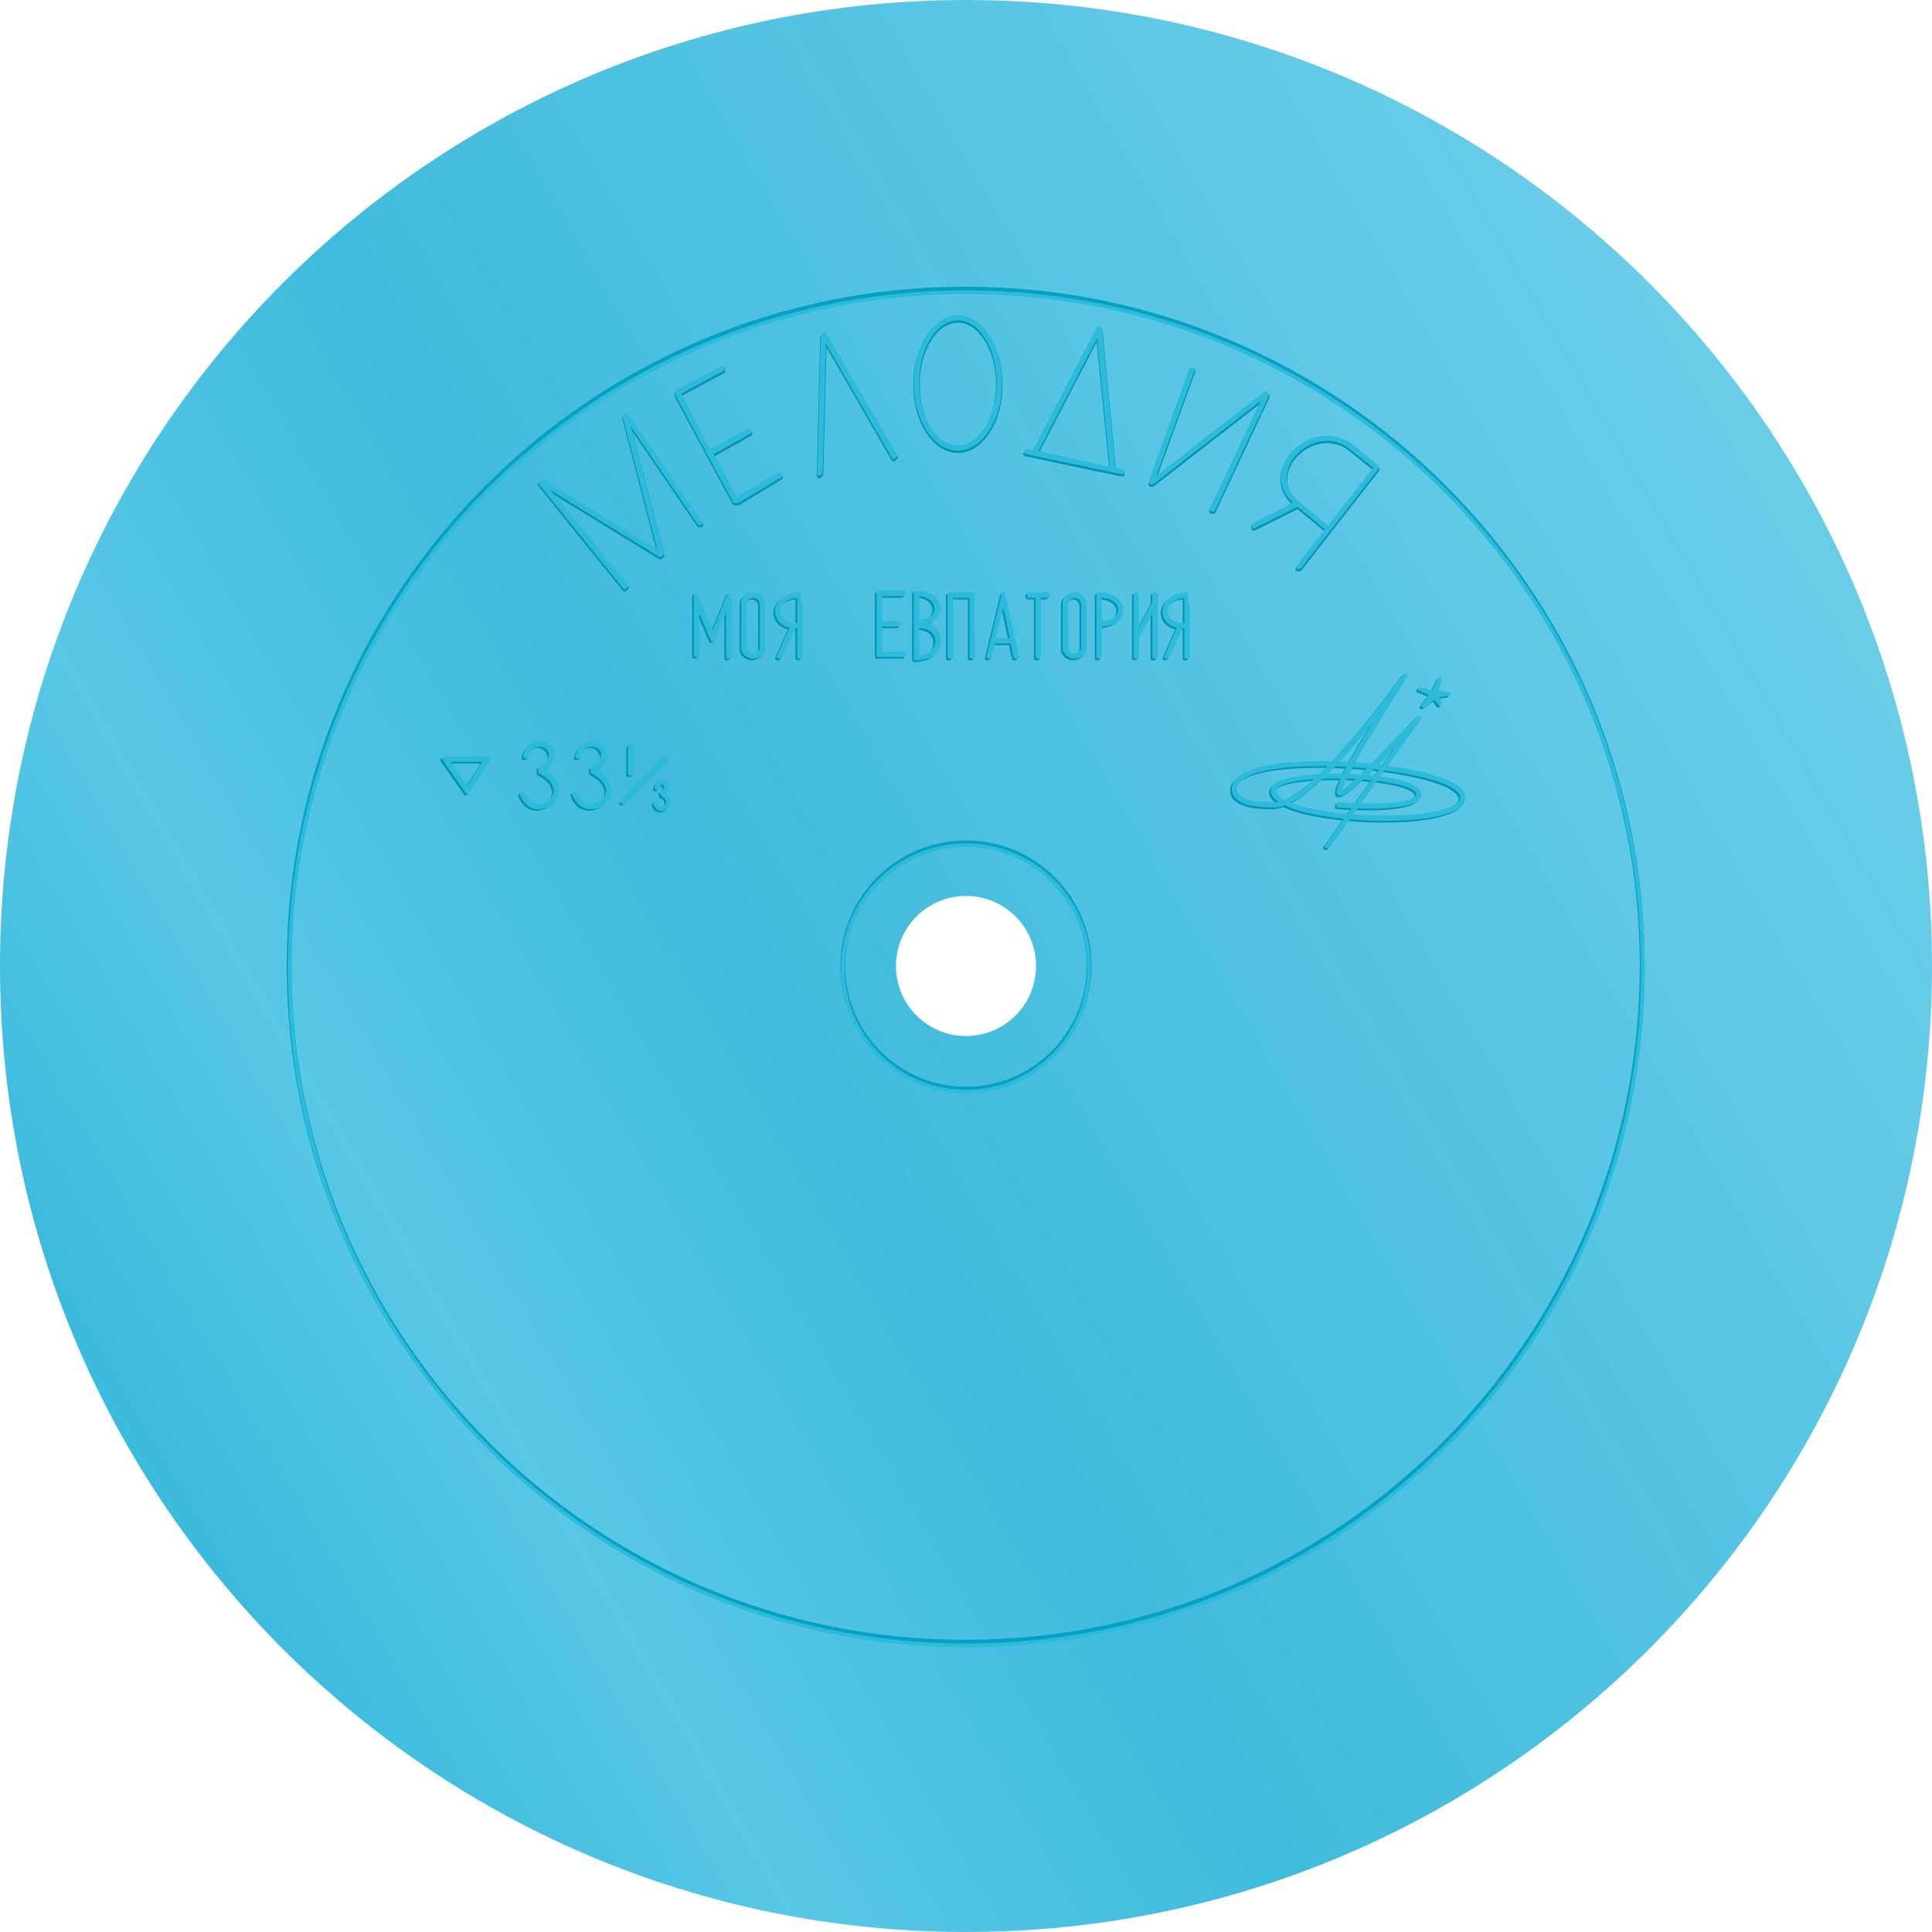
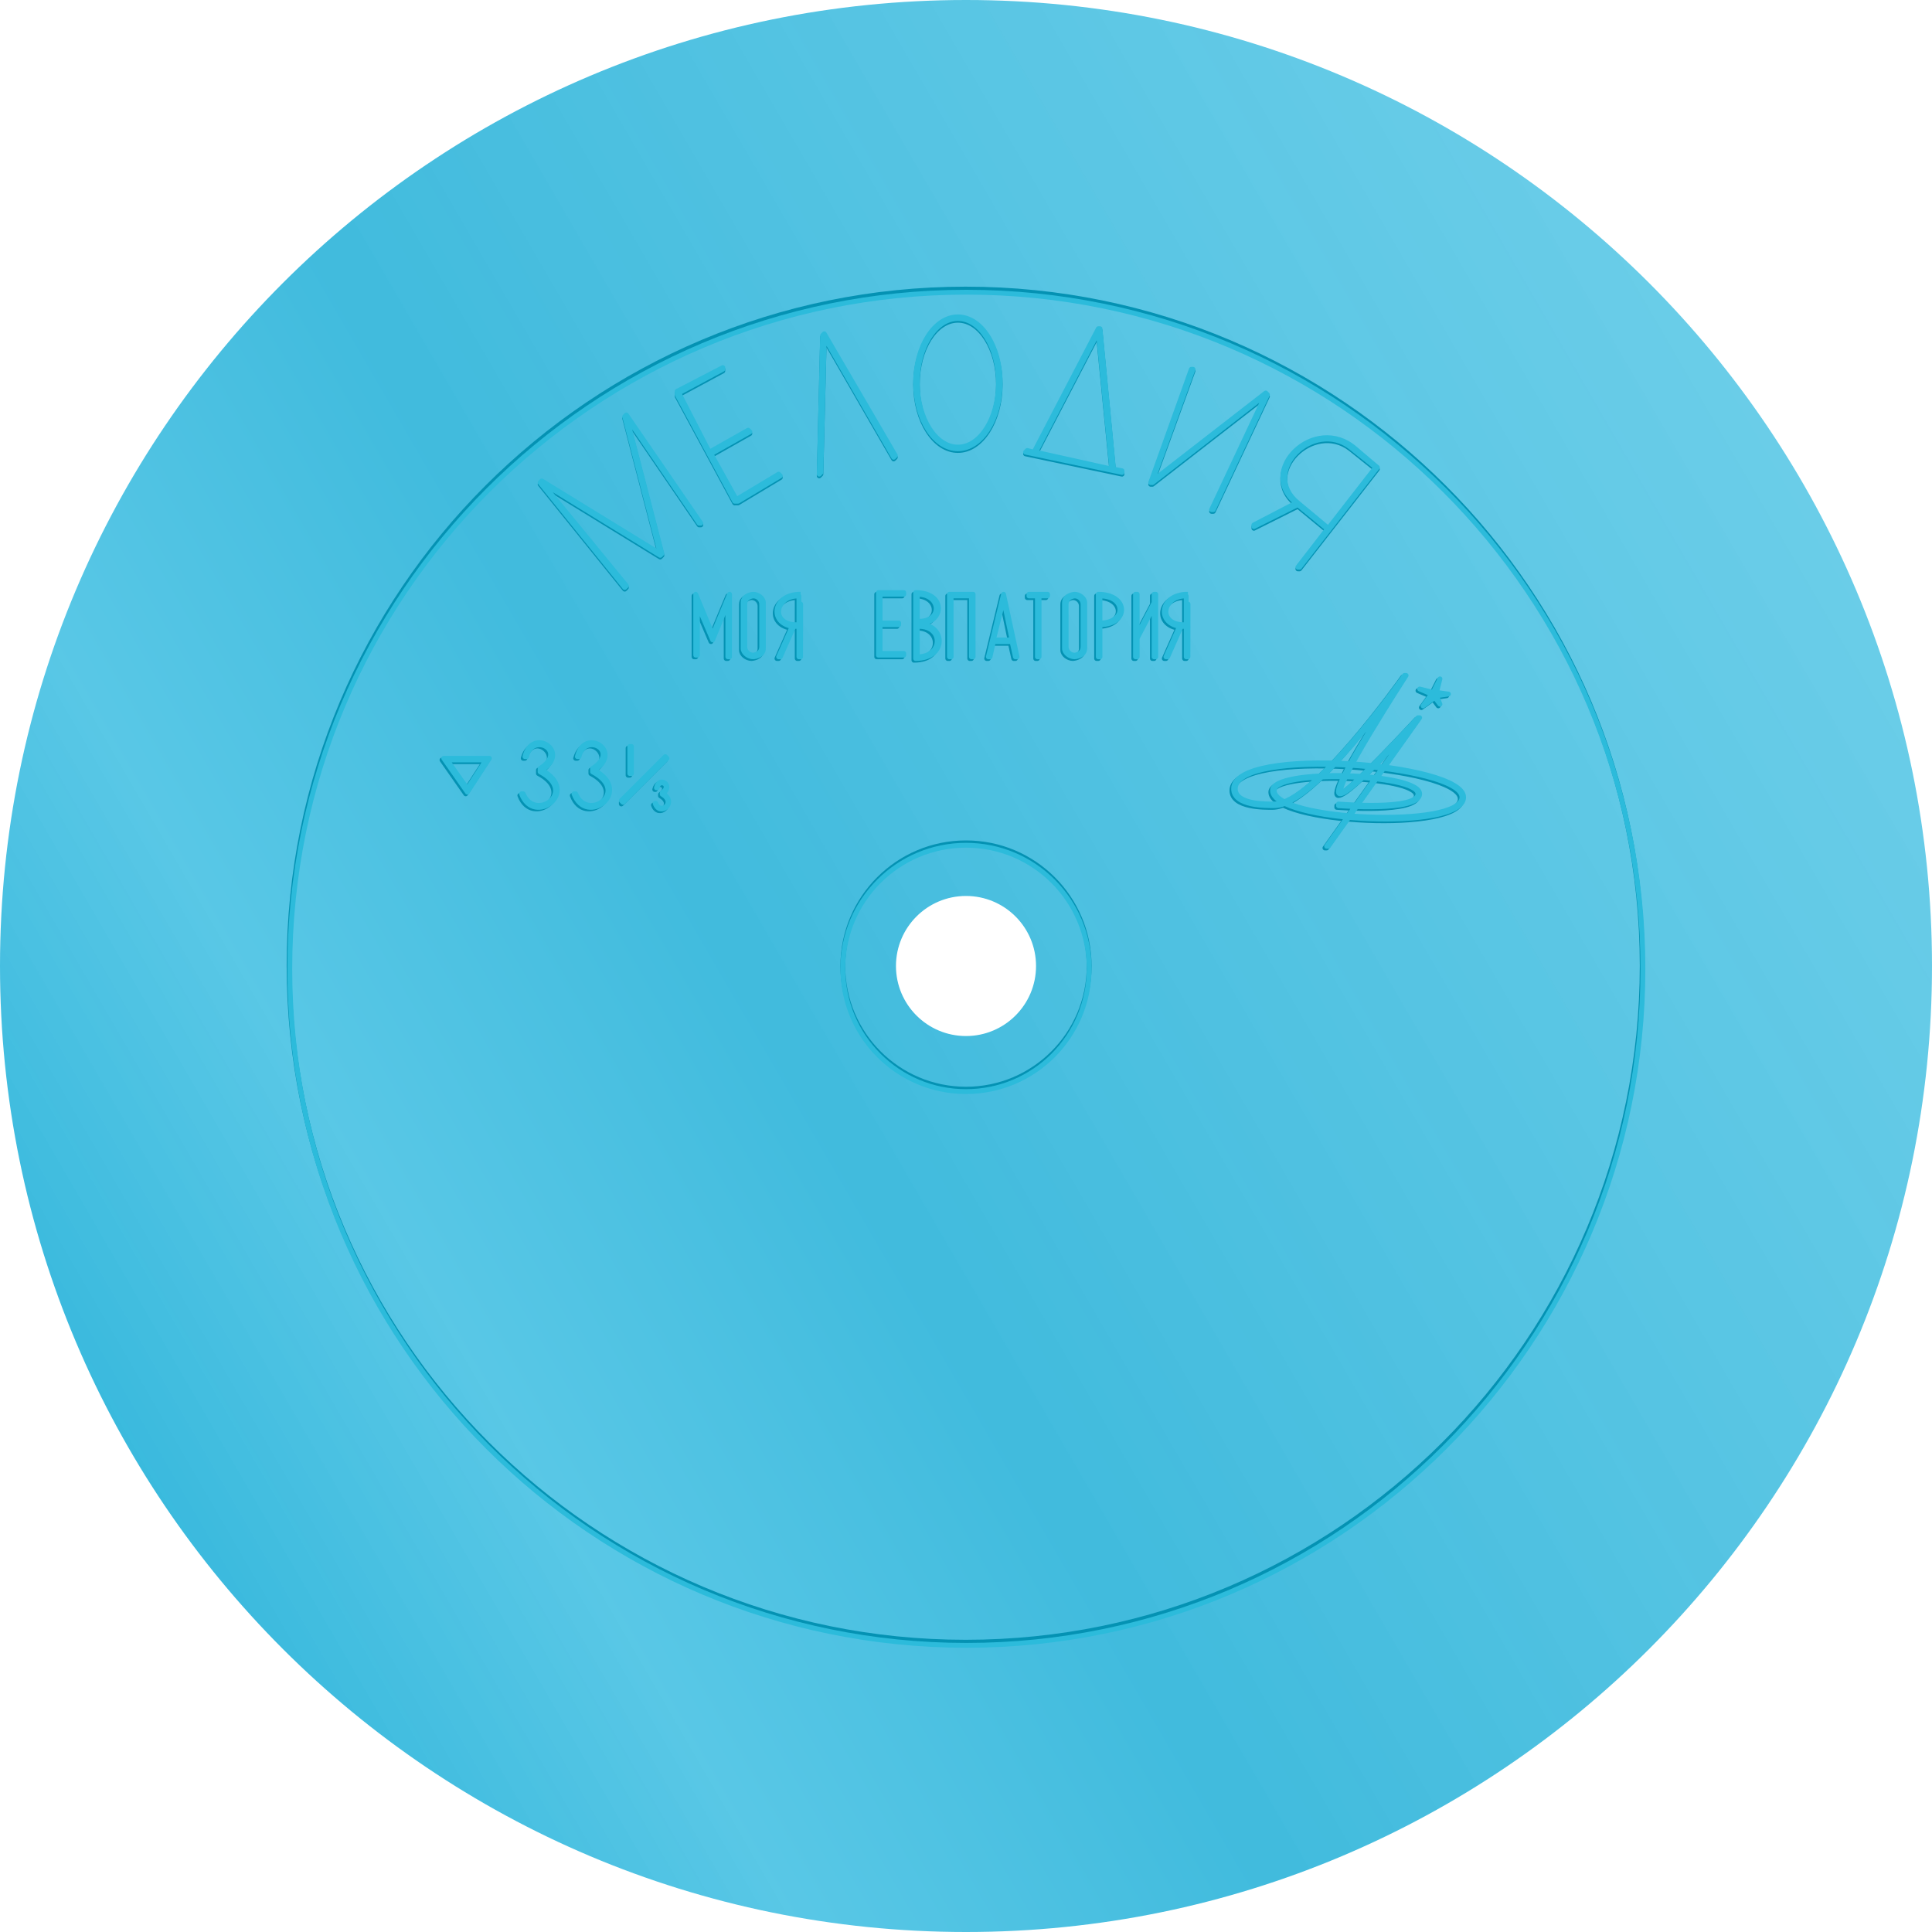
<svg xmlns="http://www.w3.org/2000/svg" viewBox="0 0 800 800">
  <defs>
-     <style>.cls-1 { fill: url(#background_flexy_gradient); } .cls-1, .cls-2, .cls-3, .cls-4, .cls-5, .cls-6 { fill-rule: evenodd; } .cls-2, .cls-3, .cls-4, .cls-5, .cls-6 { fill: none;  stroke-linecap: round; stroke-linejoin: round; } .cls-4, .cls-6 { stroke: #0492b3; } .cls-2, .cls-4 { stroke-width: 2px; } .cls-3, .cls-5 { stroke: #2cbbdb; } .cls-3, .cls-5, .cls-6 { stroke-width: 1.5px; } .cls-2 { stroke: #04a1c4; }</style>
+     <style>.background { fill: url(#background_flexy_gradient);  fill-rule: evenodd;} .letters { stroke: #2cbbdb; } .shadows { stroke: #0492b3; } .letters, .shadows { fill: none; stroke-width: 2px; stroke-linecap: round; stroke-linejoin: round; }</style>
    <linearGradient id="background_flexy_gradient" X1="0%" y1="79%" x2="100%" y2="21%">
      <stop offset="0%" stop-color="#2bb3d9" stop-opacity="1" />
      <stop offset="22%" stop-color="#46c1e3" stop-opacity="0.9" />
      <stop offset="41%" stop-color="#2bb3d9" stop-opacity="0.9" />
      <stop offset="94%" stop-color="#46c1e3" stop-opacity="0.8" />
      <stop offset="100%" stop-color="#46c1e3" stop-opacity="1" />
    </linearGradient>
  </defs>
-   <path id="background_flexy" class="cls-1" d="M400,0C620.914,0,800,179.086,800,400S620.914,800,400,800,0,620.914,0,400,179.086,0,400,0Zm0,371a29,29,0,1,1-29,29A29,29,0,0,1,400,371Z" />
-   <path id="circle-shadow" class="cls-2" d="M399.85,119.7C554.573,119.7,680,245.128,680,399.85S554.573,680,399.85,680,119.7,554.573,119.7,399.85,245.128,119.7,399.85,119.7ZM400,349a51,51,0,1,1-51,51A51,51,0,0,1,400,349Z" />
-   <path id="circle" class="cls-3" d="M400.15,121C554.872,121,680.3,246.427,680.3,401.15S554.872,681.3,400.15,681.3,120,555.872,120,401.15,245.427,121,400.15,121ZM400,350a51,51,0,1,1-51,51A51,51,0,0,1,400,350Z" />
-   <path id="trademark-shadow" class="cls-4" d="M223.655,200.543l35.019,43.423,0.7-.7h0l-35.019-42.723,49.026,30.116,0.7-.7-14.707-56.731,30.116,44.124h0.7l-30.816-44.824-0.7.7,14.708,56.731-49.026-30.116ZM299.3,152.918l-18.91,9.805v1.4L304.2,208.247h1.4l17.51-10.505-0.7-.7L304.9,207.547l-10.506-18.91,16.109-9.1-0.7-.7-16.108,9.105-12.607-24.513,18.21-9.805v-0.7Zm39.921,44.123,0.7-.7,1.4-56.03,28.716,49.726,0.7-.7L341.318,138.91l-0.7.7Zm85.446-9.1,39.921,8.405v-0.7l-3.5-.7-5.6-58.131h-0.7l-26.614,51.127-2.8-.7ZM493.3,153.618H494l-16.809,46.225,46.925-36.42,0.7,0.7L502.4,211.749h-0.7l22.412-47.625-46.925,36.419h-0.7Zm44.824,81.944,32.217-41.322s-4.253-3.5-9.105-7.7c-16.941-14.692-41.073,9.255-24.513,22.412-0.9.5-17.51,9.1-17.51,9.1v0.7l18.21-9.1,11.907,9.805v0.7l-11.907,15.408h0.7ZM396.648,131.906c9.67,0,17.509,12.23,17.509,27.315s-7.839,27.315-17.509,27.315-17.509-12.23-17.509-27.315S386.978,131.906,396.648,131.906Zm0,0.7c9.283,0,16.809,11.915,16.809,26.614s-7.526,26.614-16.809,26.614-16.809-11.915-16.809-26.614S387.365,132.607,396.648,132.607Zm32.217,55.329,25.914-49.726,5.6,56.73Zm140.775,6.3-10.5-8.405c-15.265-11.726-37.5,10.194-21.712,23.113,4.591,3.757,12.607,10.5,12.607,10.5Z" />
-   <path id="trademark" class="cls-5" d="M223.655,199.843l35.019,43.423,0.7-.7h0l-35.019-42.723,49.026,30.116,0.7-.7-14.707-56.73,30.116,44.124h0.7l-30.816-44.824-0.7.7,14.708,56.73-49.026-30.116ZM299.3,152.217l-18.91,9.8v1.4L304.2,207.547h1.4l17.51-10.506-0.7-.7-17.509,10.5-10.506-18.91,16.109-9.105-0.7-.7-16.108,9.1-12.607-24.513,18.21-9.805v-0.7Zm39.921,44.124,0.7-.7,1.4-56.03,28.716,49.727,0.7-.7L341.318,138.21l-0.7.7Zm85.446-9.105,39.921,8.4v-0.7l-3.5-.7-5.6-58.131h-0.7l-26.614,51.127-2.8-.7ZM493.3,152.918H494l-16.809,46.224,46.925-36.419,0.7,0.7L502.4,211.049h-0.7l22.412-47.626-46.925,36.42h-0.7Zm44.824,81.943,32.217-41.322s-4.253-3.5-9.105-7.7c-16.941-14.691-41.073,9.256-24.513,22.412-0.9.5-17.51,9.1-17.51,9.1v0.7l18.21-9.1,11.907,9.8v0.7l-11.907,15.408h0.7ZM396.648,131.206c9.67,0,17.509,12.229,17.509,27.315s-7.839,27.314-17.509,27.314-17.509-12.229-17.509-27.314S386.978,131.206,396.648,131.206Zm0,0.7c9.283,0,16.809,11.916,16.809,26.615s-7.526,26.614-16.809,26.614-16.809-11.916-16.809-26.614S387.365,131.906,396.648,131.906Zm32.217,55.33,25.914-49.727,5.6,56.731Zm140.775,6.3-10.5-8.4c-15.265-11.727-37.5,10.194-21.712,23.112,4.591,3.757,12.607,10.506,12.607,10.506Z" />
-   <path id="song-shadow" class="cls-6" d="M311.2,247.468a3.5,3.5,0,0,1,3.5,3.5v17.509c0,3.275-3.5,3.5-3.5,3.5a3.5,3.5,0,0,1-3.5-3.5V250.97C307.7,247.7,311.2,247.468,311.2,247.468Zm67.236,25.914V246.067c12.229,0,11.282,12.607,2.179,12.607v0.7C389.74,259.375,391.788,273.382,378.438,273.382Zm-91.048-1.4h0.7V250.97l6.3,14.708,6.3-15.408v22.412h0.7V246.768l-7,16.809-7-16.809v25.213Zm86.146-25.213v-0.7H363.03v25.914h10.506v-0.7H363.73V259.375h7.7v-0.7h-7.7V246.768h9.806Zm18.91,25.914h0.7V247.468h8.4v25.214h0.7V246.768h-9.8v25.914Zm32.917-25.914h7.7v0.7h-3.5v25.214h-0.7V247.468h-3.5v-0.7Zm44.124,0v25.914h0.7v-7.7l7-13.308v21.012h0.7V246.768h-0.7v3.5l-7,13.307V246.768h-0.7Zm-15.408,0v25.914h0.7V259.375C466.862,259.375,466.847,246.768,454.079,246.768ZM491.2,272.682s0.088-25.914,0-25.914c-11.325-.173-13.294,11.643-3.5,13.307-0.274.694-5.6,12.607-5.6,12.607h0.7l5.6-12.607h2.1v12.607h0.7Zm-82.644,0h0.7l1.4-6.3h7.705l1.4,6.3h0.7l-5.6-25.914Zm6.3-23.813-4.2,16.809h7.705Zm-35.719,23.813V246.768c10.026,0,10.264,11.206.679,11.206v2.1C389.889,260.075,389.863,272.682,379.139,272.682Zm65.134-25.214a3.5,3.5,0,0,1,3.5,3.5v17.509c0,3.275-3.5,3.5-3.5,3.5a3.5,3.5,0,0,1-3.5-3.5V250.97C440.772,247.7,444.273,247.468,444.273,247.468Zm0-.7c1.934,0,4.2,1.568,4.2,3.5v18.91c0,3.274-4.2,3.5-4.2,3.5-1.934,0-4.2-1.568-4.2-3.5V250.27C440.071,247,444.273,246.768,444.273,246.768Zm10.506,0.7c10.878,0,11.138,11.206,0,11.206V247.468Zm35.719,0c-10.193-.169-12.139,12.541,0,11.907V247.468ZM330.813,272.682s0.087-25.914,0-25.914c-11.326-.173-13.3,11.643-3.5,13.307-0.274.694-5.6,12.607-5.6,12.607h0.7l5.6-12.607h2.1v12.607h0.7Zm-0.7-25.214c-10.193-.169-12.139,12.541,0,11.907V247.468Zm-18.91-.7c1.934,0,4.2,1.568,4.2,3.5v18.91c0,3.274-4.2,3.5-4.2,3.5-1.934,0-4.2-1.568-4.2-3.5V250.27C307,247,311.2,246.768,311.2,246.768Z" />
-   <path id="song" class="cls-5" d="M311.9,246.768a3.5,3.5,0,0,1,3.5,3.5v17.509c0,3.274-3.5,3.5-3.5,3.5a3.5,3.5,0,0,1-3.5-3.5V250.27C308.4,247,311.9,246.768,311.9,246.768Zm67.236,25.914V245.367c12.863,0,11.643,12.607,2.179,12.607v0.7C391.26,258.674,392.442,272.594,379.139,272.682Zm-91.049-1.4h0.7V250.27l6.3,14.708,6.3-15.409v22.412h0.7V246.067l-7,16.809-7-16.809v25.214Zm86.146-25.214v-0.7H363.73v25.914h10.506v-0.7h-9.805V258.674h7.7v-0.7h-7.7V246.067h9.805Zm18.91,25.914h0.7V246.768h8.4v25.213h0.7V246.067h-9.805v25.914Zm32.918-25.914h7.7v0.7h-3.5v25.213h-0.7V246.768h-3.5v-0.7Zm44.123,0v25.914h0.7v-7.7l7-13.307v21.011h0.7V246.067h-0.7v3.5l-7,13.307V246.067h-0.7Zm-15.408,0v25.914h0.7V258.674C467.562,258.674,467.548,246.067,454.779,246.067Zm37.12,25.914s0.087-25.914,0-25.914c-11.326-.173-13.3,11.643-3.5,13.308-0.274.694-5.6,12.606-5.6,12.606h0.7l5.6-12.606h2.1v12.606h0.7Zm-82.644,0h0.7l1.4-6.3h7.7l1.4,6.3h0.7l-5.6-25.914Zm6.3-23.812-4.2,16.809h7.7Zm-35.719,23.812V246.067c9.883,0,10.692,11.206.679,11.206v2.1C390.835,259.375,390.524,271.981,379.839,271.981Zm65.135-25.213a3.5,3.5,0,0,1,3.5,3.5v17.509c0,3.274-3.5,3.5-3.5,3.5a3.5,3.5,0,0,1-3.5-3.5V250.27C441.472,247,444.974,246.768,444.974,246.768Zm0-.7c1.934,0,4.2,1.568,4.2,3.5v18.91c0,3.275-4.2,3.5-4.2,3.5-1.934,0-4.2-1.568-4.2-3.5v-18.91C440.772,246.3,444.974,246.067,444.974,246.067Zm10.5,0.7c10.878,0,11.139,11.206,0,11.206V246.768Zm35.72,0c-10.194-.169-12.14,12.541,0,11.906V246.768ZM331.513,271.981s0.087-25.914,0-25.914c-11.326-.173-13.294,11.643-3.5,13.308-0.273.694-5.6,12.606-5.6,12.606h0.7l5.6-12.606h2.1v12.606h0.7Zm-0.7-25.213c-10.194-.169-12.139,12.541,0,11.906V246.768Zm-18.91-.7c1.934,0,4.2,1.568,4.2,3.5v18.91c0,3.275-4.2,3.5-4.2,3.5-1.934,0-4.2-1.568-4.2-3.5v-18.91C307.7,246.3,311.9,246.067,311.9,246.067Z" />
-   <path id="speed-shadow" class="cls-6" d="M183.034,314.7l9.805,14.008,9.1-14.008h-18.91Zm1.4,0.7,8.405,11.907,7.7-11.907H184.434Zm75.641-5.6h0.7v11.206h-0.7V309.8Zm-2.8,23.113v-0.7l17.51-17.509h0.7ZM217.352,314c3.6-11.971,17.018.321,5.6,4.9v1.4c15.769,8.308-2.036,21.442-7,9.1h-0.7c5.049,13.575,24.28-.98,8.4-9.1v-0.7c11.879-7.215-3.754-17.593-7-5.6h0.7Zm54.024,12.92c0.865-4.253,6.494-1.055,2.122,2.049v0.586c5.972,3.472-.784,8.726-2.652,3.8h-0.265c1.931,5.732,9.394-.368,3.182-4.1,4.645-3.192-1.5-7.545-2.652-2.342h0.265ZM239.064,314c3.6-11.971,17.017.321,5.6,4.9v1.4c15.768,8.308-2.036,21.442-7,9.1h-0.7c5.048,13.575,24.279-.98,8.4-9.1v-0.7c11.878-7.215-3.755-17.593-7-5.6h0.7Z" />
-   <path id="speed" class="cls-5" d="M183.734,314l9.8,14.007L202.644,314h-18.91Zm1.4,0.7,8.4,11.906,7.7-11.906H185.135Zm75.64-5.6h0.7v11.206h-0.7V309.1Zm-2.8,23.112-0.7-.7,18.21-18.21,0.7,0.7ZM218.052,313.3c2.285-10.175,17.149-2.524,5.6,4.9v1.4c15.769,8.308-2.071,20.877-7,9.1h-0.7c5.1,13.712,24.808-.881,8.405-9.806,12.266-7.637-3.966-18.051-7-5.6h0.7Zm21.712,0c2.284-10.175,17.149-2.524,5.6,4.9v1.4c15.769,8.308-2.071,20.877-7,9.1h-0.7c5.1,13.712,24.808-.881,8.4-9.806,12.266-7.637-3.966-18.051-7-5.6h0.7Zm32.313,12.921c0.865-4.253,6.494-1.055,2.121,2.049v0.586c5.972,3.472-.784,8.725-2.652,3.805h-0.265c1.931,5.731,9.395-.368,3.183-4.1,4.645-3.192-1.5-7.545-2.653-2.342h0.266Z" />
-   <path id="logo-shadow" class="cls-6" d="M553.532,334.315v-0.7s32.917,2.786,32.917-4.2c0-8.261-59.531-10.051-59.531-1.4,0,12.359,77.741,15.923,77.741,2.8,0-13.37-93.85-20.846-93.85-3.5,0,6.637,13.26,6.3,16.109,6.3,16.375,0,53.928-53.228,53.928-53.228h0.7s-31.341,48.326-26.614,48.326c2.951,0,31.516-30.817,31.516-30.817h0.7l-37.82,53.229h-0.7L585.049,300s-25.623,29.416-30.817,29.416c-5.894,0,25.914-47.626,25.914-47.626s-35.845,52.529-53.228,52.529c-2.927,0-16.809.291-16.809-7,0-18.112,95.251-10.8,95.251,3.5,0,14.349-79.143,10.3-79.143-2.8,0-9.32,60.933-7.515,60.933,1.4C587.15,337.081,553.532,334.315,553.532,334.315Zm35.719-42.023,4.2-4.2,1.4,2.8-1.4-2.8h0l1.4-4.2-1.4,4.2-4.2-1.4,4.2,1.4Zm-0.7.7,4.9-3.5,2.1,2.8-1.4-3.5,4.9-.7-4.9-.7,1.4-5.6-2.8,5.6-5.6-1.4,4.9,2.1Z" />
-   <path id="logo" class="cls-5" d="M554.232,333.614v-0.7s32.918,2.785,32.918-4.2c0-8.262-59.532-10.051-59.532-1.4,0,12.359,77.742,15.923,77.742,2.8,0-13.369-93.851-20.845-93.851-3.5,0,6.637,13.261,6.3,16.109,6.3,16.375,0,53.929-53.229,53.929-53.229h0.7s-31.341,48.326-26.614,48.326c2.951,0,31.517-30.816,31.517-30.816h0.7l-37.82,53.228h-0.7L585.749,299.3s-25.622,29.416-30.816,29.416c-5.895,0,25.913-47.626,25.913-47.626S545,333.614,527.618,333.614c-2.927,0-16.809.291-16.809-7,0-18.111,95.251-10.8,95.251,3.5,0,14.35-79.142,10.3-79.142-2.8,0-9.32,60.932-7.515,60.932,1.4C587.85,336.38,554.232,333.614,554.232,333.614Zm35.719-42.022,4.2-4.2,1.4,2.8-1.4-2.8h0l1.4-4.2-1.4,4.2-4.2-1.4,4.2,1.4Zm-0.7.7,4.9-3.5,2.1,2.8-1.4-3.5,4.9-.7-4.9-.7,1.4-5.6-2.8,5.6-5.6-1.4,4.9,2.1Z" />
+   <path id="background_flexy" class="background" d="M400,0C620.914,0,800,179.086,800,400S620.914,800,400,800,0,620.914,0,400,179.086,0,400,0Zm0,371a29,29,0,1,1-29,29A29,29,0,0,1,400,371Z" />
+   <path id="circle-shadow" class="shadows" d="M399.85,119.7C554.573,119.7,680,245.128,680,399.85S554.573,680,399.85,680,119.7,554.573,119.7,399.85,245.128,119.7,399.85,119.7ZM400,349a51,51,0,1,1-51,51A51,51,0,0,1,400,349Z" />
+   <path id="circle" class="letters" d="M400.15,121C554.872,121,680.3,246.427,680.3,401.15S554.872,681.3,400.15,681.3,120,555.872,120,401.15,245.427,121,400.15,121ZM400,350a51,51,0,1,1-51,51A51,51,0,0,1,400,350Z" />
+   <path id="trademark-shadow" class="shadows" d="M223.655,200.543l35.019,43.423,0.7-.7h0l-35.019-42.723,49.026,30.116,0.7-.7-14.707-56.731,30.116,44.124h0.7l-30.816-44.824-0.7.7,14.708,56.731-49.026-30.116ZM299.3,152.918l-18.91,9.805v1.4L304.2,208.247h1.4l17.51-10.505-0.7-.7L304.9,207.547l-10.506-18.91,16.109-9.1-0.7-.7-16.108,9.105-12.607-24.513,18.21-9.805v-0.7Zm39.921,44.123,0.7-.7,1.4-56.03,28.716,49.726,0.7-.7L341.318,138.91l-0.7.7Zm85.446-9.1,39.921,8.405v-0.7l-3.5-.7-5.6-58.131h-0.7l-26.614,51.127-2.8-.7ZM493.3,153.618H494l-16.809,46.225,46.925-36.42,0.7,0.7L502.4,211.749h-0.7l22.412-47.625-46.925,36.419h-0.7Zm44.824,81.944,32.217-41.322s-4.253-3.5-9.105-7.7c-16.941-14.692-41.073,9.255-24.513,22.412-0.9.5-17.51,9.1-17.51,9.1v0.7l18.21-9.1,11.907,9.805v0.7l-11.907,15.408h0.7ZM396.648,131.906c9.67,0,17.509,12.23,17.509,27.315s-7.839,27.315-17.509,27.315-17.509-12.23-17.509-27.315S386.978,131.906,396.648,131.906Zm0,0.7c9.283,0,16.809,11.915,16.809,26.614s-7.526,26.614-16.809,26.614-16.809-11.915-16.809-26.614S387.365,132.607,396.648,132.607Zm32.217,55.329,25.914-49.726,5.6,56.73Zm140.775,6.3-10.5-8.405c-15.265-11.726-37.5,10.194-21.712,23.113,4.591,3.757,12.607,10.5,12.607,10.5Z" />
+   <path id="trademark" class="letters" d="M223.655,199.843l35.019,43.423,0.7-.7h0l-35.019-42.723,49.026,30.116,0.7-.7-14.707-56.73,30.116,44.124h0.7l-30.816-44.824-0.7.7,14.708,56.73-49.026-30.116ZM299.3,152.217l-18.91,9.8v1.4L304.2,207.547h1.4l17.51-10.506-0.7-.7-17.509,10.5-10.506-18.91,16.109-9.105-0.7-.7-16.108,9.1-12.607-24.513,18.21-9.805v-0.7Zm39.921,44.124,0.7-.7,1.4-56.03,28.716,49.727,0.7-.7L341.318,138.21l-0.7.7Zm85.446-9.105,39.921,8.4v-0.7l-3.5-.7-5.6-58.131h-0.7l-26.614,51.127-2.8-.7ZM493.3,152.918H494l-16.809,46.224,46.925-36.419,0.7,0.7L502.4,211.049h-0.7l22.412-47.626-46.925,36.42h-0.7Zm44.824,81.943,32.217-41.322s-4.253-3.5-9.105-7.7c-16.941-14.691-41.073,9.256-24.513,22.412-0.9.5-17.51,9.1-17.51,9.1v0.7l18.21-9.1,11.907,9.8v0.7l-11.907,15.408h0.7ZM396.648,131.206c9.67,0,17.509,12.229,17.509,27.315s-7.839,27.314-17.509,27.314-17.509-12.229-17.509-27.314S386.978,131.206,396.648,131.206Zm0,0.7c9.283,0,16.809,11.916,16.809,26.615s-7.526,26.614-16.809,26.614-16.809-11.916-16.809-26.614S387.365,131.906,396.648,131.906Zm32.217,55.33,25.914-49.727,5.6,56.731Zm140.775,6.3-10.5-8.4c-15.265-11.727-37.5,10.194-21.712,23.112,4.591,3.757,12.607,10.506,12.607,10.506Z" />
+   <path id="song-shadow" class="shadows" d="M311.2,247.468a3.5,3.5,0,0,1,3.5,3.5v17.509c0,3.275-3.5,3.5-3.5,3.5a3.5,3.5,0,0,1-3.5-3.5V250.97C307.7,247.7,311.2,247.468,311.2,247.468Zm67.236,25.914V246.067c12.229,0,11.282,12.607,2.179,12.607v0.7C389.74,259.375,391.788,273.382,378.438,273.382Zm-91.048-1.4h0.7V250.97l6.3,14.708,6.3-15.408v22.412h0.7V246.768l-7,16.809-7-16.809v25.213Zm86.146-25.213v-0.7H363.03v25.914h10.506v-0.7H363.73V259.375h7.7v-0.7h-7.7V246.768h9.806Zm18.91,25.914h0.7V247.468h8.4v25.214h0.7V246.768h-9.8v25.914Zm32.917-25.914h7.7v0.7h-3.5v25.214h-0.7V247.468h-3.5v-0.7Zm44.124,0v25.914h0.7v-7.7l7-13.308v21.012h0.7V246.768h-0.7v3.5l-7,13.307V246.768h-0.7Zm-15.408,0v25.914h0.7V259.375C466.862,259.375,466.847,246.768,454.079,246.768ZM491.2,272.682s0.088-25.914,0-25.914c-11.325-.173-13.294,11.643-3.5,13.307-0.274.694-5.6,12.607-5.6,12.607h0.7l5.6-12.607h2.1v12.607h0.7Zm-82.644,0h0.7l1.4-6.3h7.705l1.4,6.3h0.7l-5.6-25.914Zm6.3-23.813-4.2,16.809h7.705Zm-35.719,23.813V246.768c10.026,0,10.264,11.206.679,11.206v2.1C389.889,260.075,389.863,272.682,379.139,272.682Zm65.134-25.214a3.5,3.5,0,0,1,3.5,3.5v17.509c0,3.275-3.5,3.5-3.5,3.5a3.5,3.5,0,0,1-3.5-3.5V250.97C440.772,247.7,444.273,247.468,444.273,247.468Zm0-.7c1.934,0,4.2,1.568,4.2,3.5v18.91c0,3.274-4.2,3.5-4.2,3.5-1.934,0-4.2-1.568-4.2-3.5V250.27C440.071,247,444.273,246.768,444.273,246.768Zm10.506,0.7c10.878,0,11.138,11.206,0,11.206V247.468Zm35.719,0c-10.193-.169-12.139,12.541,0,11.907V247.468ZM330.813,272.682s0.087-25.914,0-25.914c-11.326-.173-13.3,11.643-3.5,13.307-0.274.694-5.6,12.607-5.6,12.607h0.7l5.6-12.607h2.1v12.607h0.7Zm-0.7-25.214c-10.193-.169-12.139,12.541,0,11.907V247.468Zm-18.91-.7c1.934,0,4.2,1.568,4.2,3.5v18.91c0,3.274-4.2,3.5-4.2,3.5-1.934,0-4.2-1.568-4.2-3.5V250.27C307,247,311.2,246.768,311.2,246.768Z" />
+   <path id="song" class="letters" d="M311.9,246.768a3.5,3.5,0,0,1,3.5,3.5v17.509c0,3.274-3.5,3.5-3.5,3.5a3.5,3.5,0,0,1-3.5-3.5V250.27C308.4,247,311.9,246.768,311.9,246.768Zm67.236,25.914V245.367c12.863,0,11.643,12.607,2.179,12.607v0.7C391.26,258.674,392.442,272.594,379.139,272.682Zm-91.049-1.4h0.7V250.27l6.3,14.708,6.3-15.409v22.412h0.7V246.067l-7,16.809-7-16.809v25.214Zm86.146-25.214v-0.7H363.73v25.914h10.506v-0.7h-9.805V258.674h7.7v-0.7h-7.7V246.067h9.805Zm18.91,25.914h0.7V246.768h8.4v25.213h0.7V246.067h-9.805v25.914Zm32.918-25.914h7.7v0.7h-3.5v25.213h-0.7V246.768h-3.5v-0.7Zm44.123,0v25.914h0.7v-7.7l7-13.307v21.011h0.7V246.067h-0.7v3.5l-7,13.307V246.067h-0.7Zm-15.408,0v25.914h0.7V258.674C467.562,258.674,467.548,246.067,454.779,246.067Zm37.12,25.914s0.087-25.914,0-25.914c-11.326-.173-13.3,11.643-3.5,13.308-0.274.694-5.6,12.606-5.6,12.606h0.7l5.6-12.606h2.1v12.606h0.7Zm-82.644,0h0.7l1.4-6.3h7.7l1.4,6.3h0.7l-5.6-25.914Zm6.3-23.812-4.2,16.809h7.7Zm-35.719,23.812V246.067c9.883,0,10.692,11.206.679,11.206v2.1C390.835,259.375,390.524,271.981,379.839,271.981Zm65.135-25.213a3.5,3.5,0,0,1,3.5,3.5v17.509c0,3.274-3.5,3.5-3.5,3.5a3.5,3.5,0,0,1-3.5-3.5V250.27C441.472,247,444.974,246.768,444.974,246.768Zm0-.7c1.934,0,4.2,1.568,4.2,3.5v18.91c0,3.275-4.2,3.5-4.2,3.5-1.934,0-4.2-1.568-4.2-3.5v-18.91C440.772,246.3,444.974,246.067,444.974,246.067Zm10.5,0.7c10.878,0,11.139,11.206,0,11.206V246.768Zm35.72,0c-10.194-.169-12.14,12.541,0,11.906V246.768ZM331.513,271.981s0.087-25.914,0-25.914c-11.326-.173-13.294,11.643-3.5,13.308-0.273.694-5.6,12.606-5.6,12.606h0.7l5.6-12.606h2.1v12.606h0.7Zm-0.7-25.213c-10.194-.169-12.139,12.541,0,11.906V246.768Zm-18.91-.7c1.934,0,4.2,1.568,4.2,3.5v18.91c0,3.275-4.2,3.5-4.2,3.5-1.934,0-4.2-1.568-4.2-3.5v-18.91C307.7,246.3,311.9,246.067,311.9,246.067Z" />
+   <path id="speed-shadow" class="shadows" d="M183.034,314.7l9.805,14.008,9.1-14.008h-18.91Zm1.4,0.7,8.405,11.907,7.7-11.907H184.434Zm75.641-5.6h0.7v11.206h-0.7V309.8Zm-2.8,23.113v-0.7l17.51-17.509h0.7ZM217.352,314c3.6-11.971,17.018.321,5.6,4.9v1.4c15.769,8.308-2.036,21.442-7,9.1h-0.7c5.049,13.575,24.28-.98,8.4-9.1v-0.7c11.879-7.215-3.754-17.593-7-5.6h0.7Zm54.024,12.92c0.865-4.253,6.494-1.055,2.122,2.049v0.586c5.972,3.472-.784,8.726-2.652,3.8h-0.265c1.931,5.732,9.394-.368,3.182-4.1,4.645-3.192-1.5-7.545-2.652-2.342h0.265ZM239.064,314c3.6-11.971,17.017.321,5.6,4.9v1.4c15.768,8.308-2.036,21.442-7,9.1h-0.7c5.048,13.575,24.279-.98,8.4-9.1v-0.7c11.878-7.215-3.755-17.593-7-5.6h0.7Z" />
+   <path id="speed" class="letters" d="M183.734,314l9.8,14.007L202.644,314h-18.91Zm1.4,0.7,8.4,11.906,7.7-11.906H185.135Zm75.64-5.6h0.7v11.206h-0.7V309.1Zm-2.8,23.112-0.7-.7,18.21-18.21,0.7,0.7ZM218.052,313.3c2.285-10.175,17.149-2.524,5.6,4.9v1.4c15.769,8.308-2.071,20.877-7,9.1h-0.7c5.1,13.712,24.808-.881,8.405-9.806,12.266-7.637-3.966-18.051-7-5.6h0.7Zm21.712,0c2.284-10.175,17.149-2.524,5.6,4.9v1.4c15.769,8.308-2.071,20.877-7,9.1h-0.7c5.1,13.712,24.808-.881,8.4-9.806,12.266-7.637-3.966-18.051-7-5.6h0.7Zm32.313,12.921c0.865-4.253,6.494-1.055,2.121,2.049v0.586c5.972,3.472-.784,8.725-2.652,3.805h-0.265c1.931,5.731,9.395-.368,3.183-4.1,4.645-3.192-1.5-7.545-2.653-2.342h0.266Z" />
+   <path id="logo-shadow" class="shadows" d="M553.532,334.315v-0.7s32.917,2.786,32.917-4.2c0-8.261-59.531-10.051-59.531-1.4,0,12.359,77.741,15.923,77.741,2.8,0-13.37-93.85-20.846-93.85-3.5,0,6.637,13.26,6.3,16.109,6.3,16.375,0,53.928-53.228,53.928-53.228h0.7s-31.341,48.326-26.614,48.326c2.951,0,31.516-30.817,31.516-30.817h0.7l-37.82,53.229h-0.7L585.049,300s-25.623,29.416-30.817,29.416c-5.894,0,25.914-47.626,25.914-47.626s-35.845,52.529-53.228,52.529c-2.927,0-16.809.291-16.809-7,0-18.112,95.251-10.8,95.251,3.5,0,14.349-79.143,10.3-79.143-2.8,0-9.32,60.933-7.515,60.933,1.4C587.15,337.081,553.532,334.315,553.532,334.315Zm35.719-42.023,4.2-4.2,1.4,2.8-1.4-2.8h0l1.4-4.2-1.4,4.2-4.2-1.4,4.2,1.4Zm-0.7.7,4.9-3.5,2.1,2.8-1.4-3.5,4.9-.7-4.9-.7,1.4-5.6-2.8,5.6-5.6-1.4,4.9,2.1Z" />
+   <path id="logo" class="letters" d="M554.232,333.614v-0.7s32.918,2.785,32.918-4.2c0-8.262-59.532-10.051-59.532-1.4,0,12.359,77.742,15.923,77.742,2.8,0-13.369-93.851-20.845-93.851-3.5,0,6.637,13.261,6.3,16.109,6.3,16.375,0,53.929-53.229,53.929-53.229h0.7s-31.341,48.326-26.614,48.326c2.951,0,31.517-30.816,31.517-30.816h0.7l-37.82,53.228h-0.7L585.749,299.3s-25.622,29.416-30.816,29.416c-5.895,0,25.913-47.626,25.913-47.626S545,333.614,527.618,333.614c-2.927,0-16.809.291-16.809-7,0-18.111,95.251-10.8,95.251,3.5,0,14.35-79.142,10.3-79.142-2.8,0-9.32,60.932-7.515,60.932,1.4C587.85,336.38,554.232,333.614,554.232,333.614Zm35.719-42.022,4.2-4.2,1.4,2.8-1.4-2.8h0l1.4-4.2-1.4,4.2-4.2-1.4,4.2,1.4Zm-0.7.7,4.9-3.5,2.1,2.8-1.4-3.5,4.9-.7-4.9-.7,1.4-5.6-2.8,5.6-5.6-1.4,4.9,2.1Z" />
</svg>
